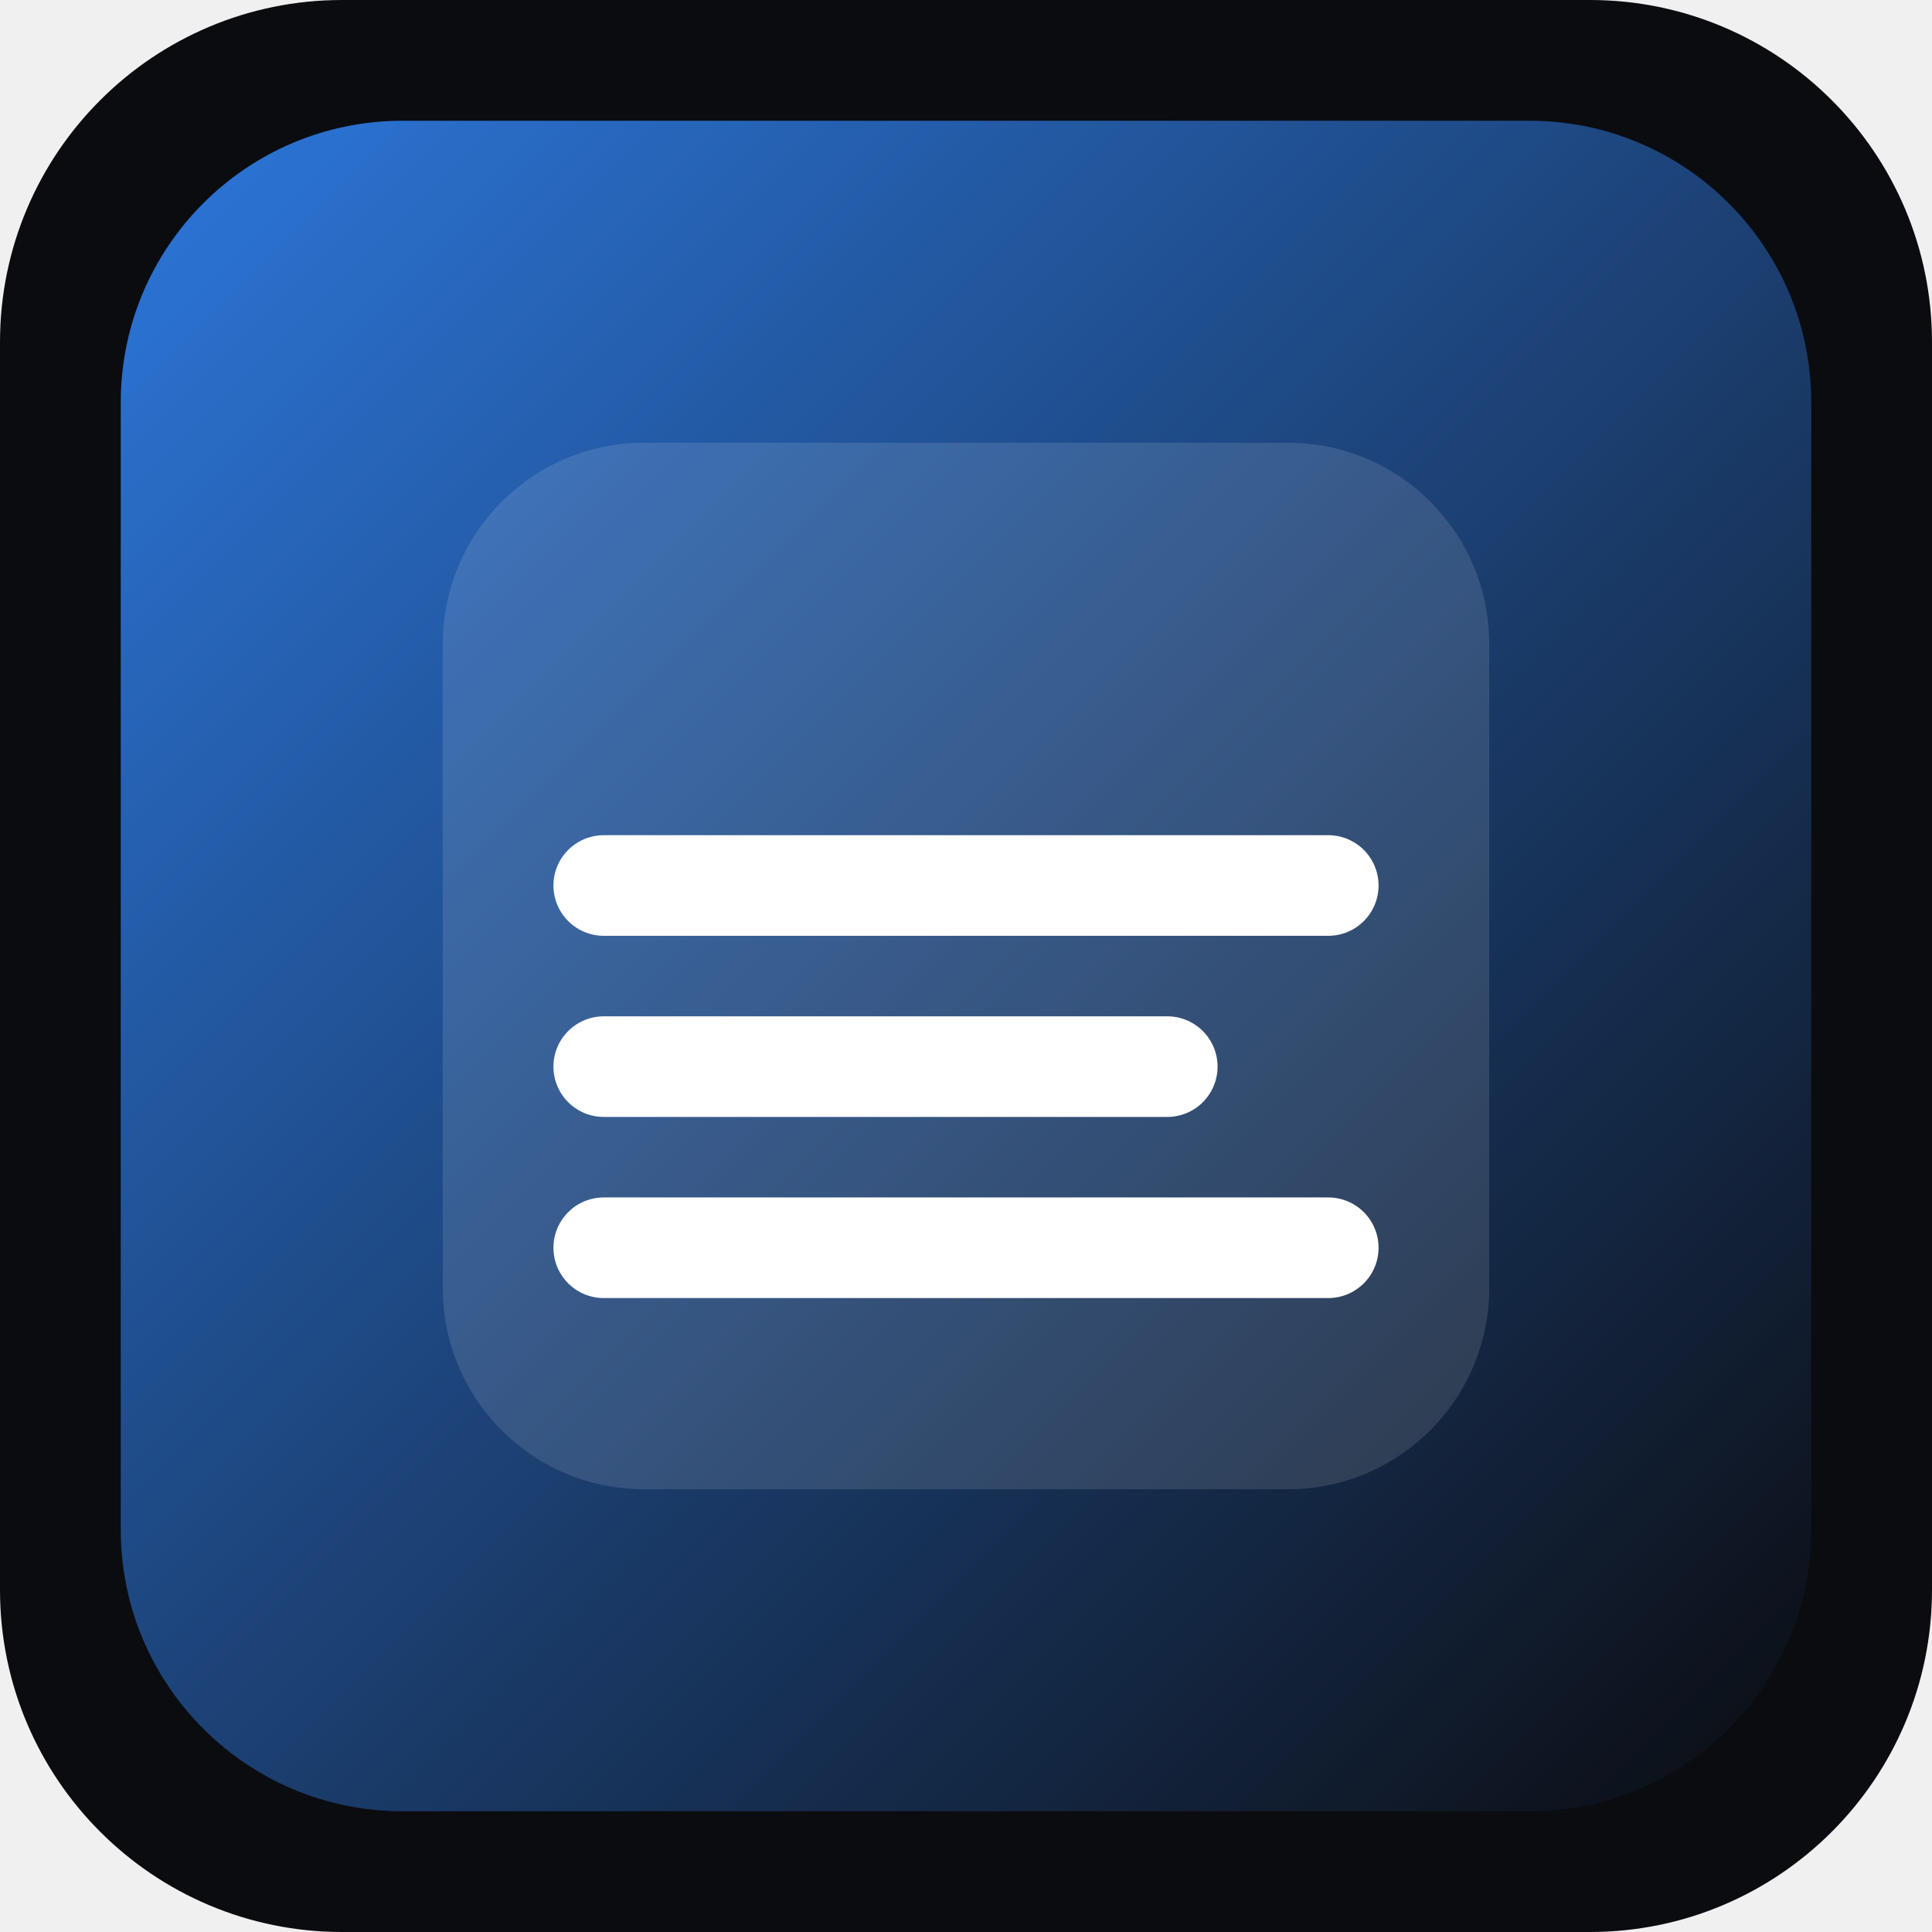
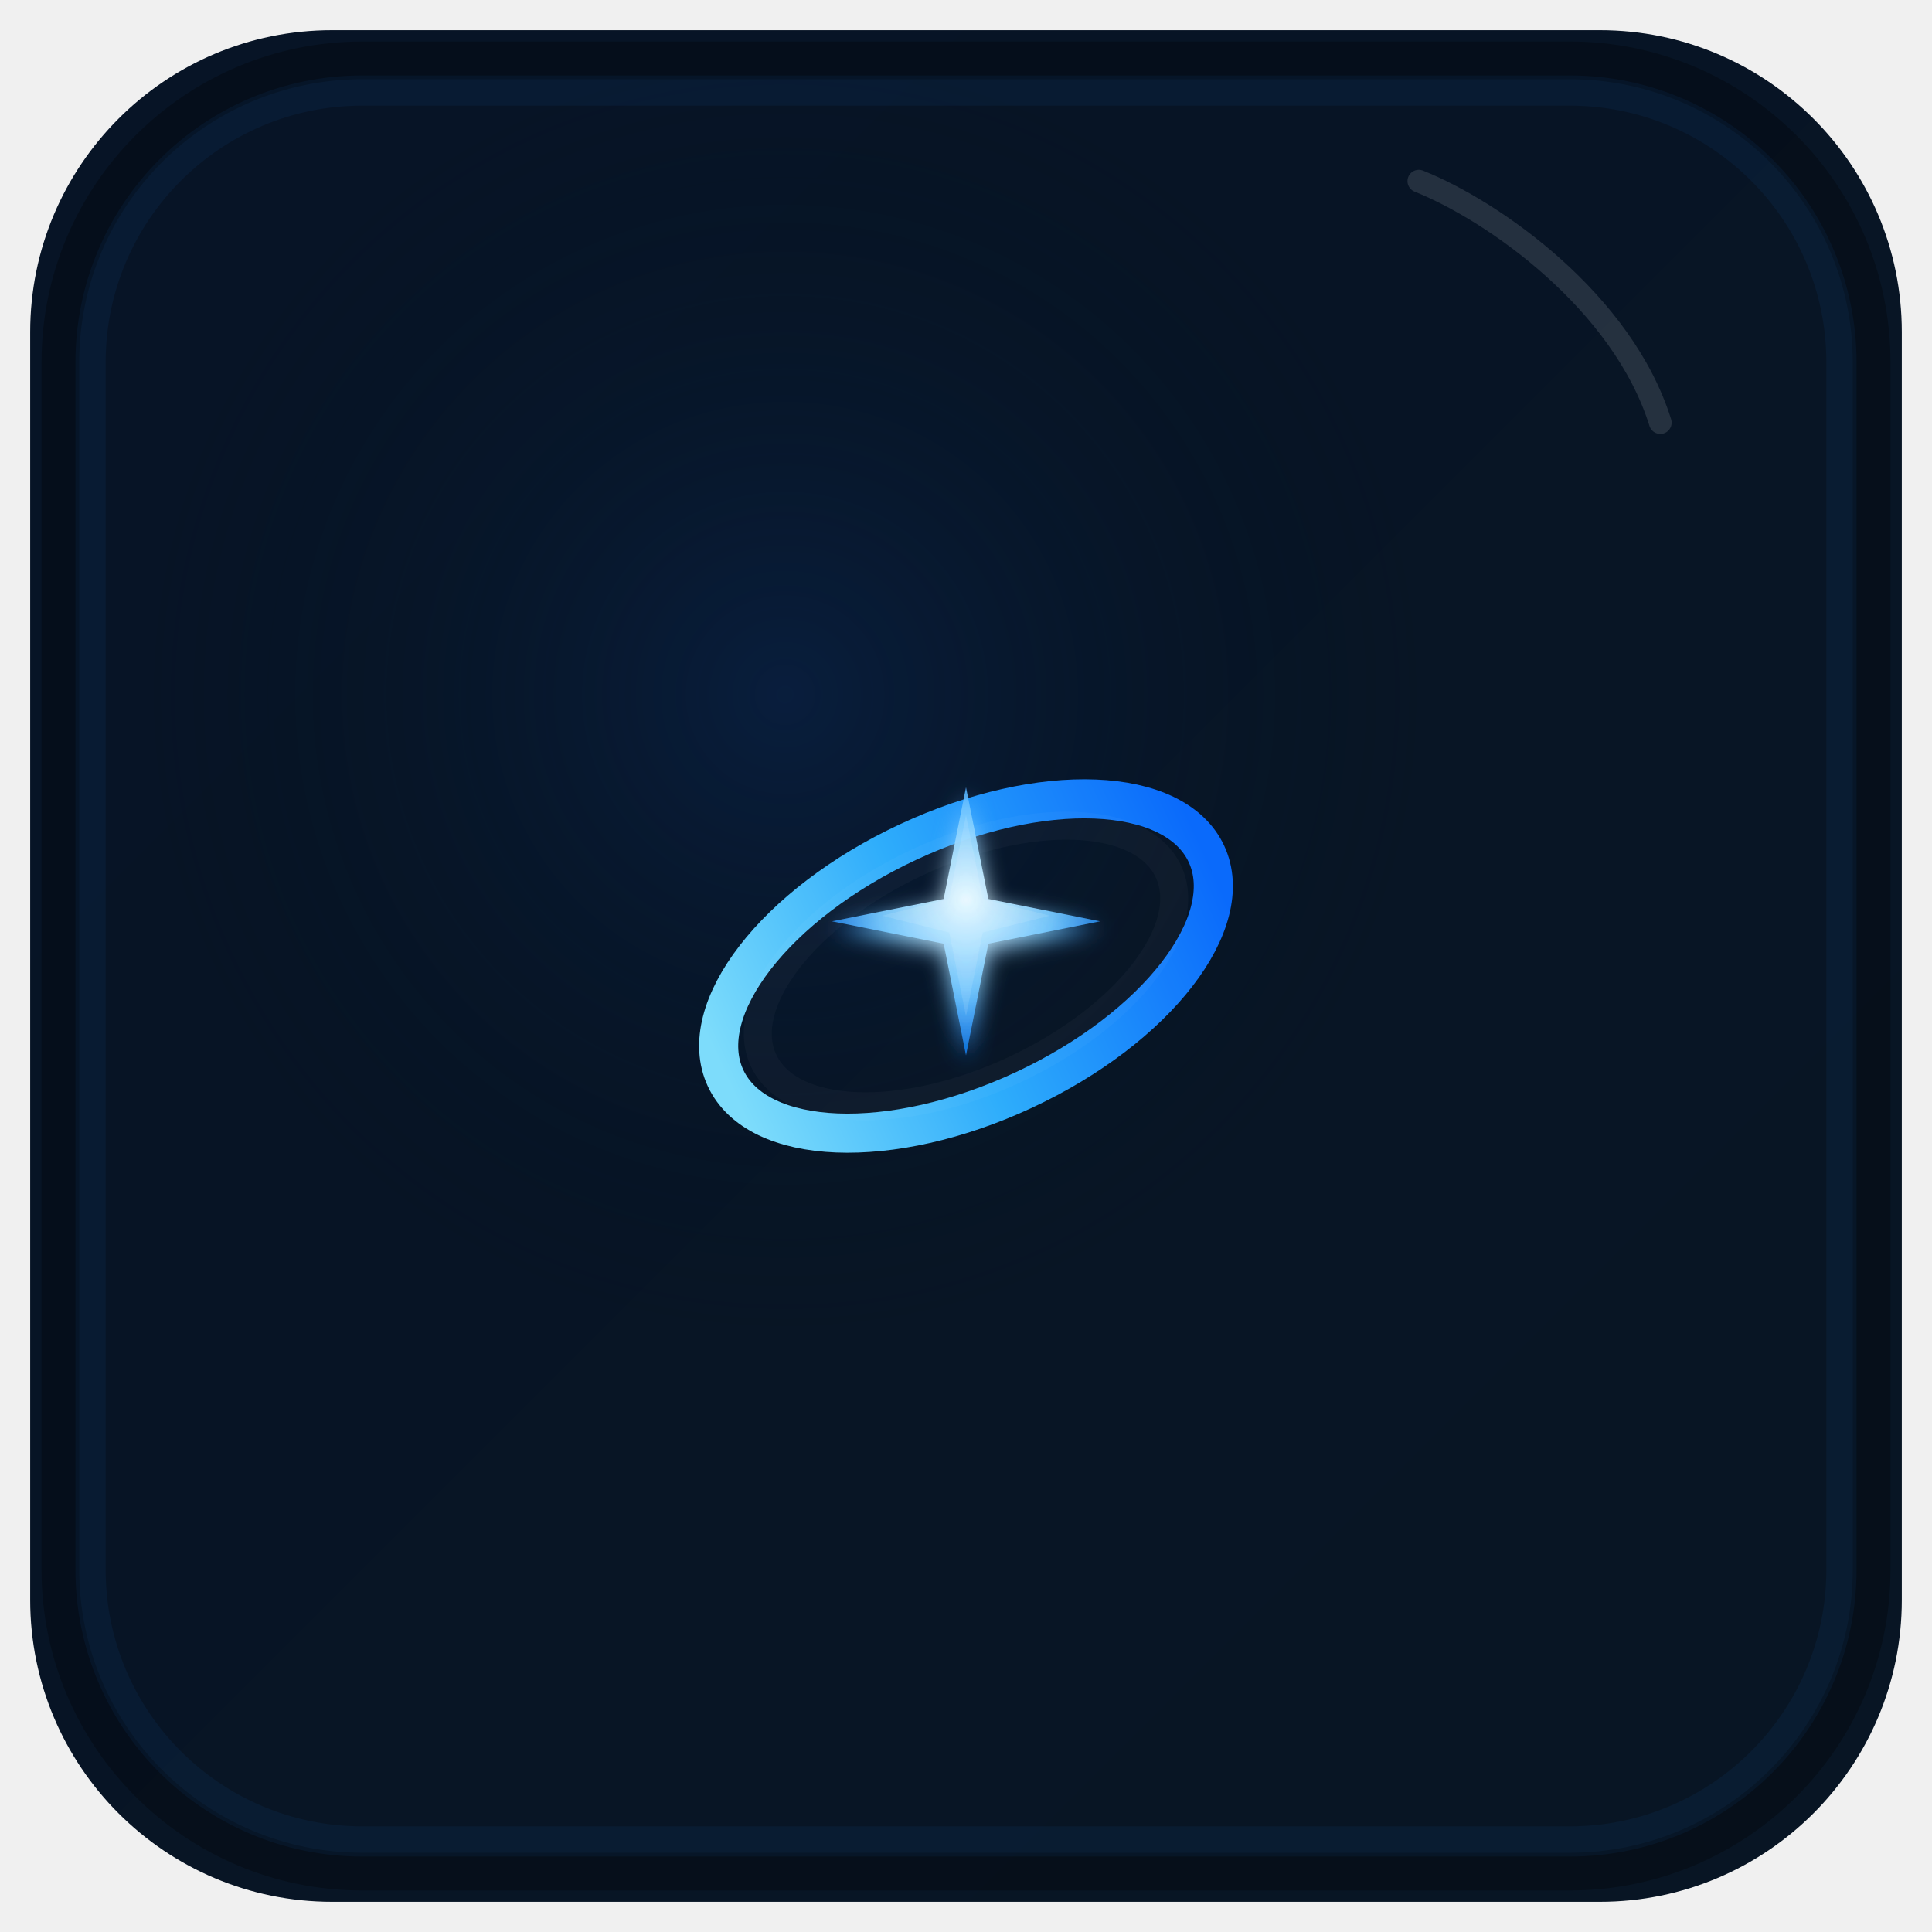
- <svg xmlns="http://www.w3.org/2000/svg" viewBox="0 0 192 192">
+ <svg xmlns="http://www.w3.org/2000/svg" width="192" height="192" viewBox="0 0 512 512">
  <defs>
-     <linearGradient id="g" x1="0" x2="1" y1="0" y2="1">
-       <stop offset="0" stop-color="#2f80ed" />
-       <stop offset="1" stop-color="#0b0c10" />
+     <linearGradient id="bgGrad" x1="0" x2="1" y1="0" y2="1">
+       <stop offset="0%" stop-color="#071426" />
+       <stop offset="100%" stop-color="#081524" />
    </linearGradient>
+     <radialGradient id="innerGlow" cx="40%" cy="35%" r="60%">
+       <stop offset="0%" stop-color="#0b2a5a" stop-opacity="0.45" />
+       <stop offset="60%" stop-color="#001018" stop-opacity="0.0" />
+     </radialGradient>
+     <linearGradient id="ringGrad" x1="0" x2="1">
+       <stop offset="0%" stop-color="#7fe0ff" stop-opacity="1" />
+       <stop offset="45%" stop-color="#2fb0ff" stop-opacity="1" />
+       <stop offset="100%" stop-color="#0a6cff" stop-opacity="1" />
+     </linearGradient>
+     <radialGradient id="starGrad" cx="50%" cy="42%" r="55%">
+       <stop offset="0%" stop-color="#e6f9ff" stop-opacity="1" />
+       <stop offset="60%" stop-color="#74c8ff" stop-opacity="0.95" />
+       <stop offset="100%" stop-color="#1a8aff" stop-opacity="0.8" />
+     </radialGradient>
+     <filter id="softShadow" x="-50%" y="-50%" width="200%" height="200%">
+       <feGaussianBlur stdDeviation="8" result="b" />
+       <feOffset dx="0" dy="5" in="b" result="c" />
+       <feMerge>
+         <feMergeNode in="c" />
+         <feMergeNode in="SourceGraphic" />
+       </feMerge>
+     </filter>
  </defs>
-   <rect width="192" height="192" rx="34" fill="#0b0c10" />
-   <rect x="12" y="12" width="168" height="168" rx="28" fill="url(#g)" opacity="0.92" />
-   <rect x="44" y="44" width="104" height="104" rx="20" fill="#ffffff" opacity="0.12" />
-   <g stroke="#ffffff" stroke-width="10" stroke-linecap="round" stroke-linejoin="round" fill="none">
-     <path d="M60 88h72" />
-     <path d="M60 106h56" />
-     <path d="M60 124h72" />
+   <rect x="8" y="8" width="496" height="496" rx="80" ry="80" fill="url(#bgGrad)" />
+   <rect x="20" y="20" width="472" height="472" rx="72" ry="72" fill="url(#innerGlow)" />
+   <g transform="translate(256,256) scale(0.37)">
+     <ellipse rx="190" ry="98" fill="none" stroke="url(#ringGrad)" stroke-width="28" stroke-linecap="round" transform="rotate(-25)" opacity="0.98" />
+     <ellipse rx="160" ry="82" fill="none" stroke="rgba(255,255,255,0.03)" stroke-width="20" transform="rotate(-25)" />
+     <g filter="url(#softShadow)">
+       <path d="M256 128 L272 208 L352 224 L272 240 L256 320 L240 240 L160 224 L240 208 Z" fill="url(#starGrad)" transform="translate(-256,-256)" opacity="0.98" />
+       <path d="M256 148 L268 208 L316 220 L268 232 L256 292 L244 232 L196 220 L244 208 Z" fill="rgba(255,255,255,0.12)" opacity="0.9" transform="translate(-256,-256)" />
+     </g>
  </g>
+   <path d="M376 48 C396 56, 430 80, 440 112" stroke="rgba(255,255,255,0.12)" stroke-width="6" fill="none" stroke-linecap="round" />
+   <rect x="16" y="16" width="480" height="480" rx="80" ry="80" fill="none" stroke="rgba(0,0,0,0.28)" stroke-width="10" />
+   <rect x="24" y="24" width="464" height="464" rx="72" ry="72" fill="none" stroke="rgba(30,140,255,0.06)" stroke-width="8" />
</svg>
